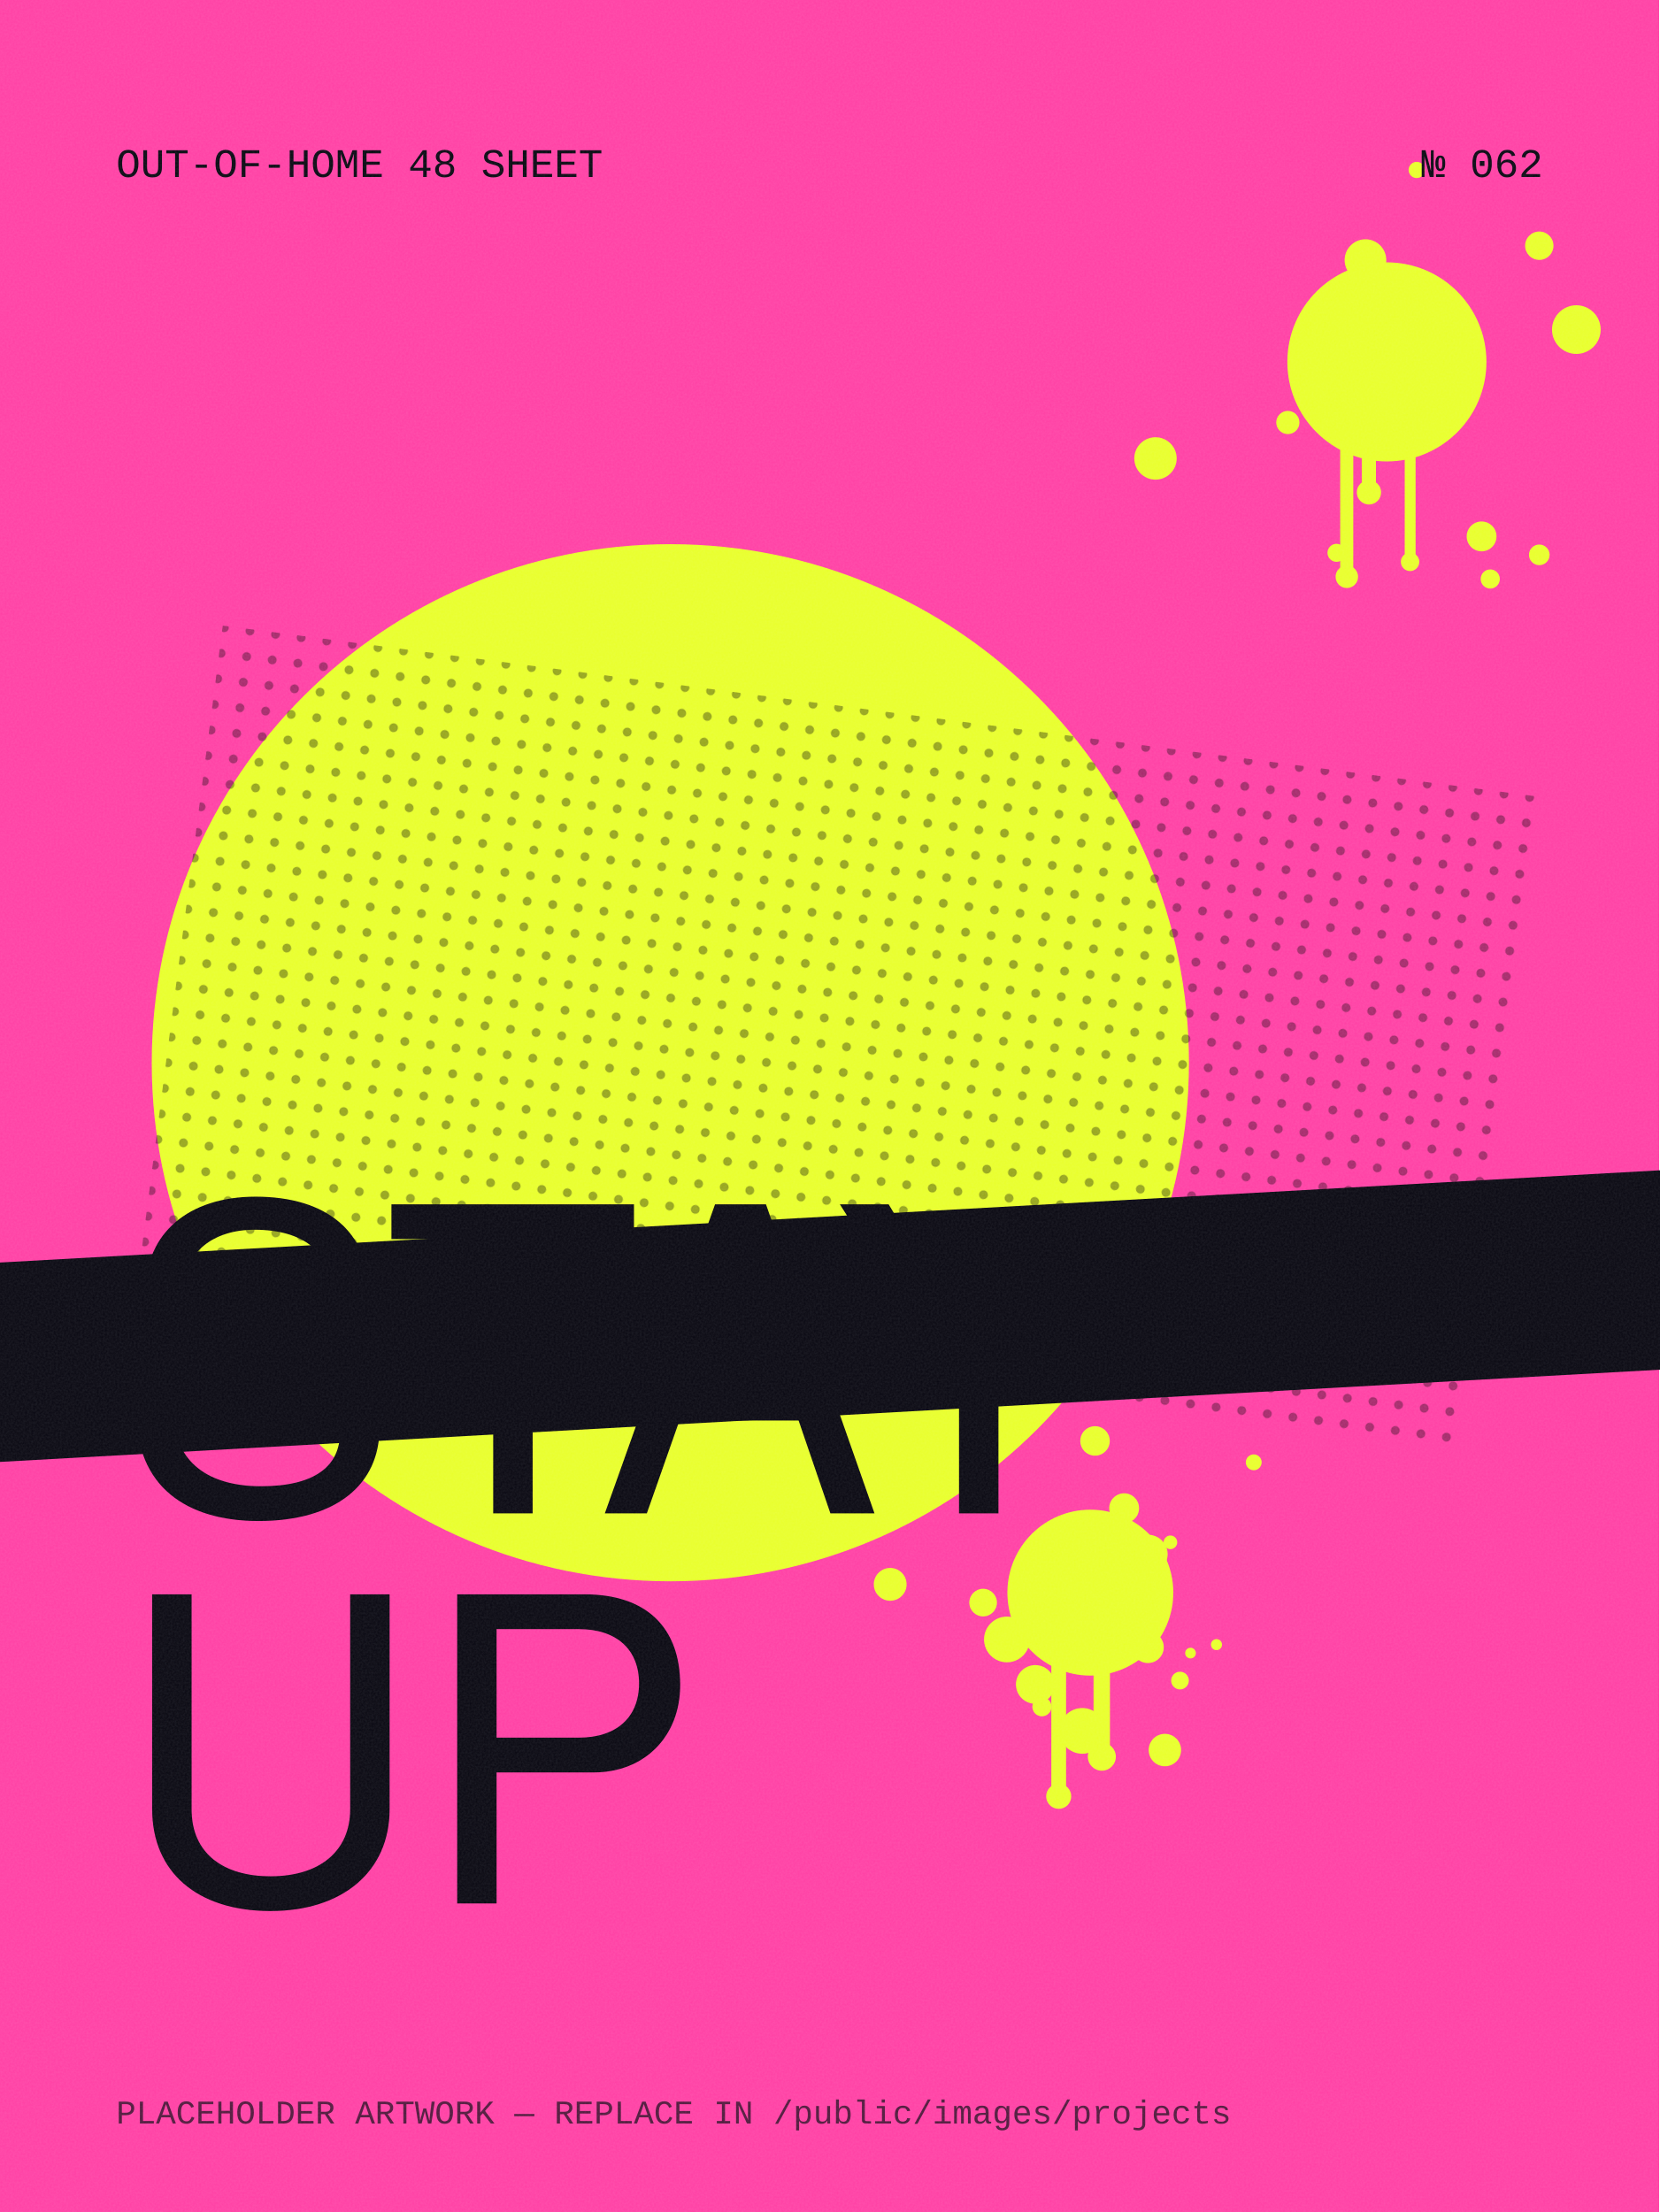
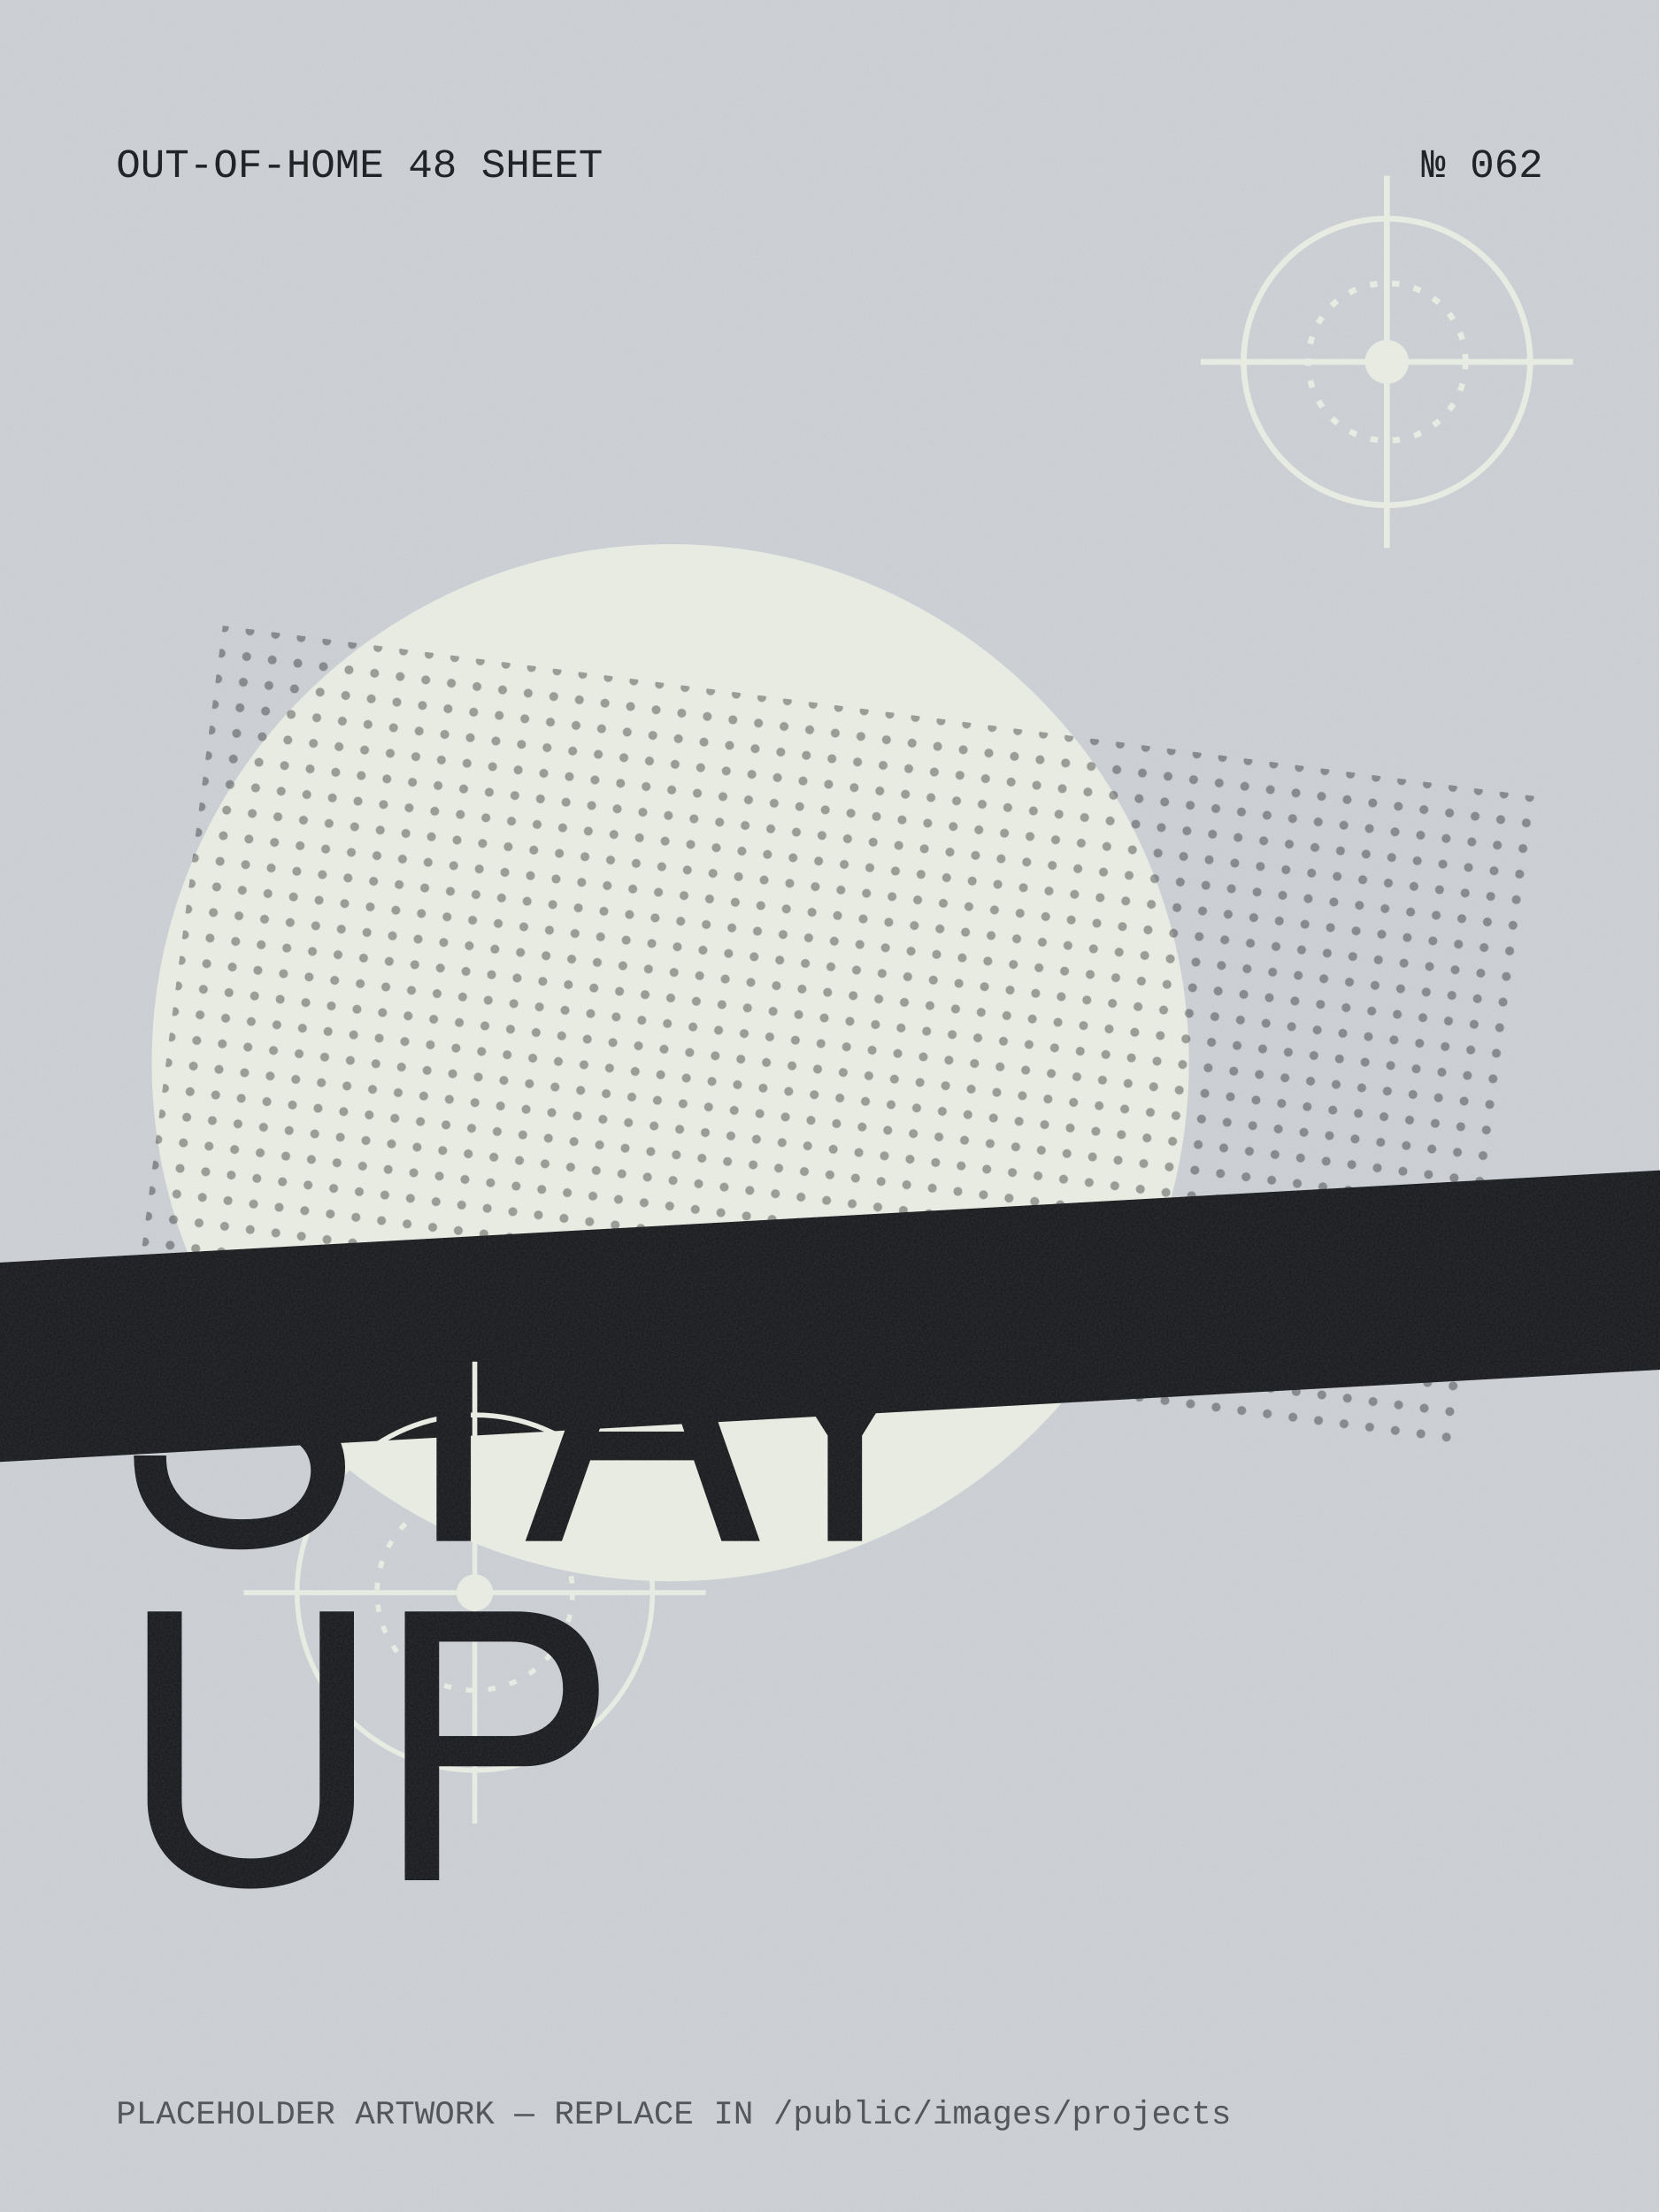
<svg xmlns="http://www.w3.org/2000/svg" width="900" height="1200" viewBox="0 0 900 1200">
  <defs>
    <filter id="grainb">
      <feTurbulence type="fractalNoise" baseFrequency="0.9" numOctaves="2" stitchTiles="stitch" />
      <feColorMatrix values="0 0 0 0 1  0 0 0 0 1  0 0 0 0 1  0 0 0 0.09 0" />
    </filter>
    <pattern id="dotsb" width="14" height="14" patternUnits="userSpaceOnUse">
      <circle cx="7" cy="7" r="2.4" fill="rgba(0,0,0,.35)" />
    </pattern>
  </defs>
-   <rect width="900" height="1200" fill="#FF3FA4" />
-   <circle cx="363.635" cy="576.528" r="281.316" fill="#E8FF2A" />
+   <rect width="900" height="1200" fill="#C9CDD2" />
+   <circle cx="363.635" cy="576.528" r="281.316" fill="#E6EAE0" />
  <rect x="90" y="384" width="720" height="360" fill="url(#dotsb)" transform="rotate(7.406105 450 600)" />
-   <rect x="-90" y="660" width="1080" height="108" fill="#080711" transform="rotate(-3.180059 450 720)" />
-   <g fill="#E8FF2A">
-     <circle cx="752.325" cy="196.325" r="54" />
-     <circle cx="835.0" cy="301.0" r="5.6" />
-     <circle cx="808.4" cy="314.1" r="5.2" />
-     <circle cx="698.6" cy="229.2" r="6.3" />
-     <circle cx="835.0" cy="133.3" r="7.7" />
-     <circle cx="626.8" cy="248.7" r="11.5" />
-     <circle cx="725.0" cy="299.9" r="4.9" />
-     <circle cx="803.7" cy="291.0" r="8.1" />
-     <circle cx="768.5" cy="92.2" r="4.4" />
-     <circle cx="855.1" cy="178.8" r="13.2" />
-     <circle cx="740.7" cy="141.1" r="11.3" />
-     <rect x="762.0" y="196.325" width="5.9" height="108.5" rx="2.9" />
-     <circle cx="764.9" cy="304.8" r="5.0" />
-     <rect x="738.7" y="196.325" width="7.7" height="70.8" rx="3.9" />
-     <circle cx="742.6" cy="267.1" r="6.6" />
-     <rect x="727.0" y="196.325" width="7.1" height="116.6" rx="3.6" />
-     <circle cx="730.6" cy="312.9" r="6.1" />
+   <rect x="-90" y="660" width="1080" height="108" fill="#17191C" transform="rotate(-3.180059 450 720)" />
+   <g fill="none" stroke="#E6EAE0" stroke-width="3.2">
+     <circle cx="752.325" cy="196.325" r="77.7" />
+     <circle cx="752.325" cy="196.325" r="42.7" stroke-dasharray="4 8" />
+     <line x1="651.343" y1="196.325" x2="853.307" y2="196.325" />
+     <line x1="752.325" y1="95.343" x2="752.325" y2="297.307" />
  </g>
-   <g fill="#E8FF2A">
-     <circle cx="591.467" cy="864" r="45" />
-     <circle cx="659.9" cy="892.2" r="3.0" />
-     <circle cx="634.9" cy="836.7" r="3.7" />
-     <circle cx="587.1" cy="939.0" r="12.4" />
-     <circle cx="533.3" cy="869.4" r="7.5" />
-     <circle cx="622.7" cy="893.6" r="8.6" />
-     <circle cx="645.8" cy="896.8" r="2.9" />
-     <circle cx="631.9" cy="949.4" r="8.8" />
-     <circle cx="609.8" cy="818.2" r="8.1" />
-     <circle cx="622.8" cy="843.2" r="10.6" />
-     <circle cx="565.2" cy="925.9" r="5.2" />
-     <circle cx="640.1" cy="911.7" r="4.8" />
-     <circle cx="546.2" cy="889.4" r="12.4" />
-     <circle cx="561.6" cy="913.8" r="10.5" />
-     <circle cx="482.9" cy="859.5" r="8.9" />
-     <circle cx="680.1" cy="793.3" r="4.3" />
-     <circle cx="594.0" cy="781.7" r="8.0" />
-     <rect x="570.3" y="864" width="8.0" height="110.5" rx="4.0" />
-     <circle cx="574.3" cy="974.5" r="6.8" />
-     <rect x="609.6" y="864" width="6.7" height="32.5" rx="3.4" />
-     <circle cx="612.9" cy="896.5" r="5.7" />
-     <rect x="593.2" y="864" width="8.9" height="89.0" rx="4.5" />
-     <circle cx="597.7" cy="953.0" r="7.6" />
+   <circle cx="752.325" cy="196.325" r="11.9" fill="#E6EAE0" />
+   <g fill="none" stroke="#E6EAE0" stroke-width="2.7">
+     <circle cx="257.546" cy="864" r="96.4" />
+     <circle cx="257.546" cy="864" r="53.0" stroke-dasharray="4 8" />
+     <line x1="132.229" y1="864" x2="382.863" y2="864" />
+     <line x1="257.546" y1="738.683" x2="257.546" y2="989.317" />
  </g>
-   <text x="63" y="821" font-family="Impact, 'Arial Black', 'Helvetica Neue', sans-serif" font-size="230" fill="#080711" letter-spacing="-2">STAY</text>
-   <text x="63" y="1032.6" font-family="Impact, 'Arial Black', 'Helvetica Neue', sans-serif" font-size="230" fill="#080711" letter-spacing="-2">UP</text>
-   <text x="63" y="96" font-family="Consolas, 'Courier New', monospace" font-size="22" fill="#080711">OUT-OF-HOME 48 SHEET</text>
-   <text x="837" y="96" text-anchor="end" font-family="Consolas, 'Courier New', monospace" font-size="22" fill="#080711">№ 062</text>
-   <text x="63" y="1152" font-family="Consolas, 'Courier New', monospace" font-size="18" fill="#080711" opacity=".7">PLACEHOLDER ARTWORK — REPLACE IN /public/images/projects</text>
+   <circle cx="257.546" cy="864" r="9.9" fill="#E6EAE0" />
+   <text x="63" y="836" font-family="'Helvetica Neue', Helvetica, Arial, sans-serif" font-size="200" fill="#17191C" letter-spacing="-6" font-weight="500">STAY</text>
+   <text x="63" y="1020" font-family="'Helvetica Neue', Helvetica, Arial, sans-serif" font-size="200" fill="#17191C" letter-spacing="-6" font-weight="500">UP</text>
+   <text x="63" y="96" font-family="Consolas, 'Courier New', monospace" font-size="22" fill="#17191C">OUT-OF-HOME 48 SHEET</text>
+   <text x="837" y="96" text-anchor="end" font-family="Consolas, 'Courier New', monospace" font-size="22" fill="#17191C">№ 062</text>
+   <text x="63" y="1152" font-family="Consolas, 'Courier New', monospace" font-size="18" fill="#17191C" opacity=".7">PLACEHOLDER ARTWORK — REPLACE IN /public/images/projects</text>
  <rect width="900" height="1200" filter="url(#grainb)" />
</svg>
